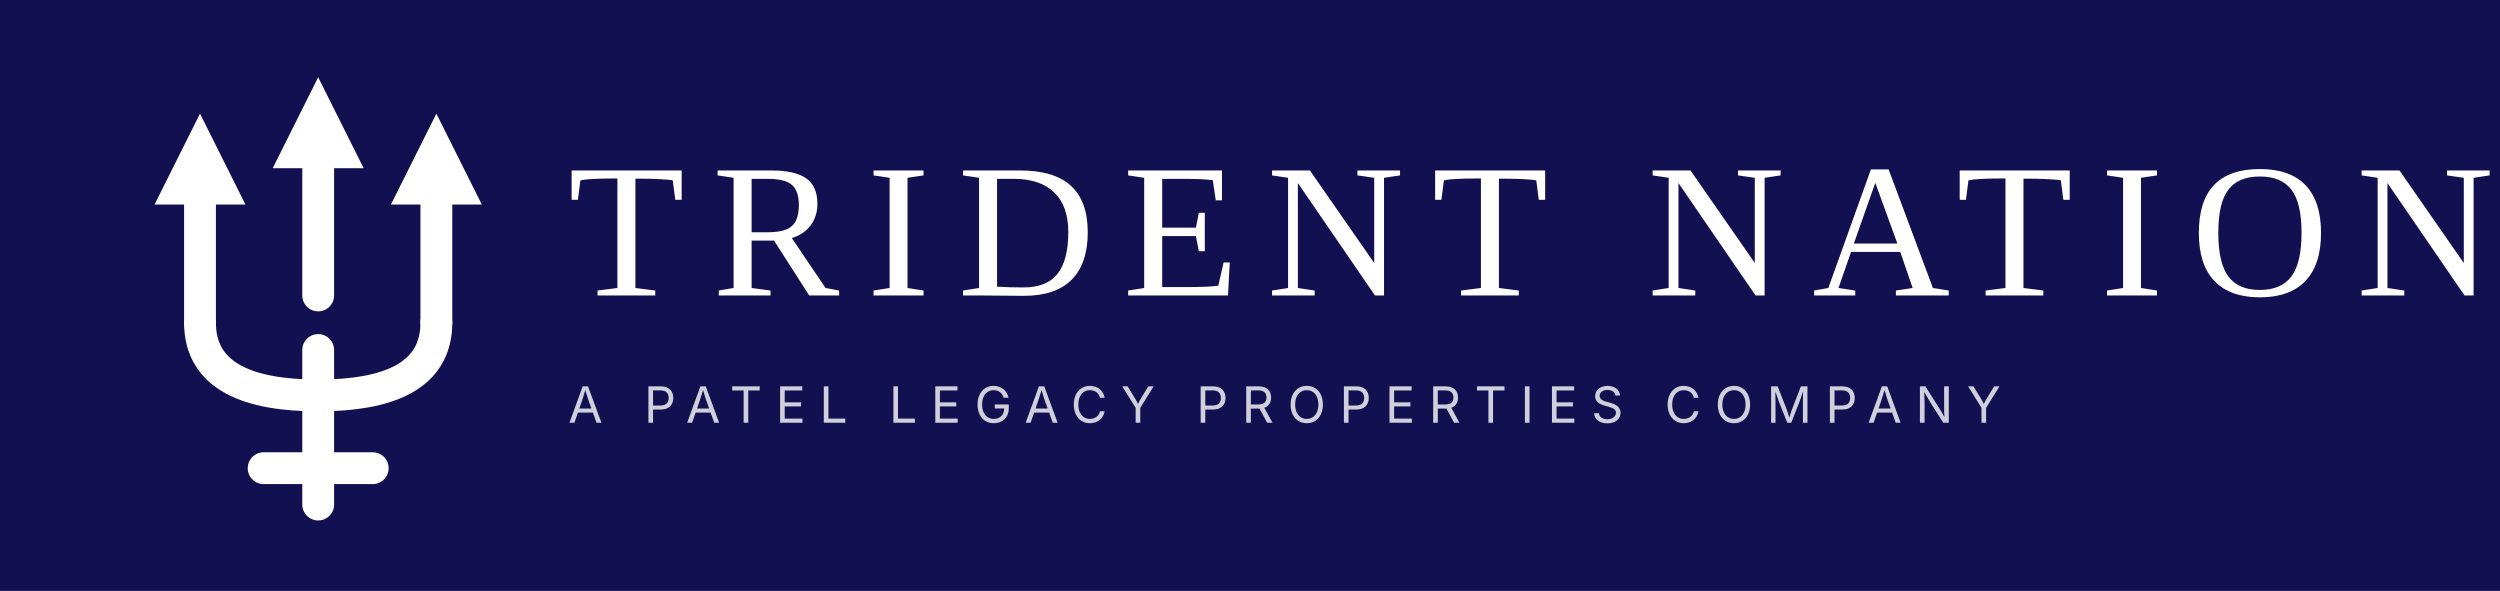
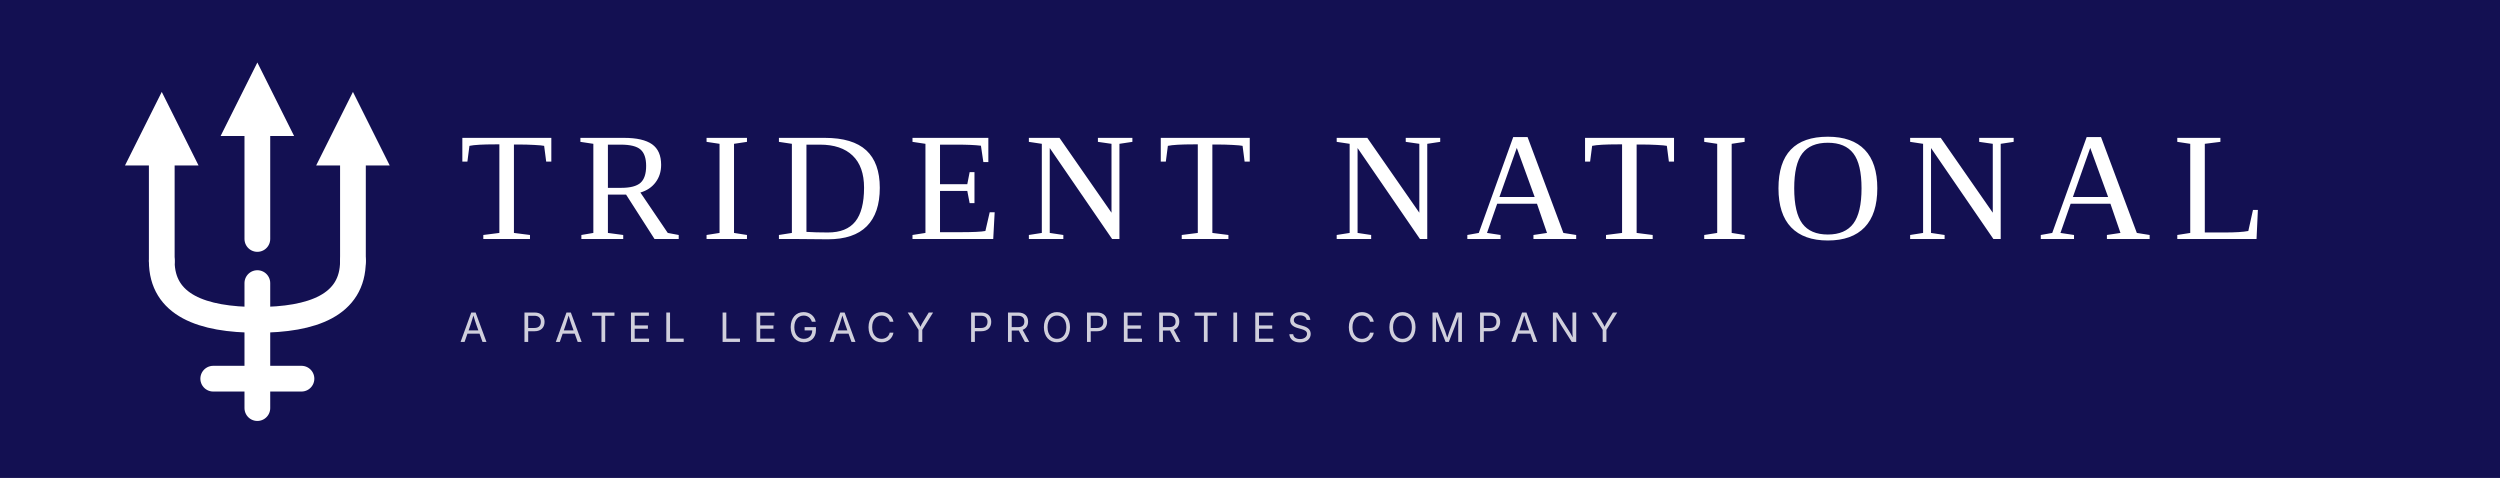
- <svg xmlns="http://www.w3.org/2000/svg" viewBox="0 0 1100 260" width="2200" height="520">
-   <rect width="1100" height="260" fill="#131052" />
+ <svg xmlns="http://www.w3.org/2000/svg" viewBox="0 0 1360 260" width="2720" height="520">
+   <rect width="1360" height="260" fill="#131052" />
  <g transform="translate(40 30) scale(2)">
    <g fill="none" stroke="#ffffff" stroke-width="7" stroke-linecap="round" stroke-linejoin="round">
      <path d="M50 96V62" />
      <path d="M24 56c0 12 11 16 26 16s26-4 26-16" />
      <path d="M24 56V26M50 50V18M76 56V26" />
      <path d="M38 88h24" />
    </g>
    <g fill="#ffffff">
      <polygon points="14,30 24,10 34,30" />
      <polygon points="40,22 50,2 60,22" />
      <polygon points="66,30 76,10 86,30" />
    </g>
  </g>
  <text x="250" y="130" font-family="'Playfair Display', Georgia, 'Times New Roman', serif" font-size="84" letter-spacing="12" fill="#ffffff">TRIDENT NATIONAL</text>
  <text x="250" y="186" font-family="Inter, Helvetica, Arial, sans-serif" font-size="22" letter-spacing="6" fill="#ffffff" opacity="0.8">A PATEL LEGACY PROPERTIES COMPANY</text>
</svg>
